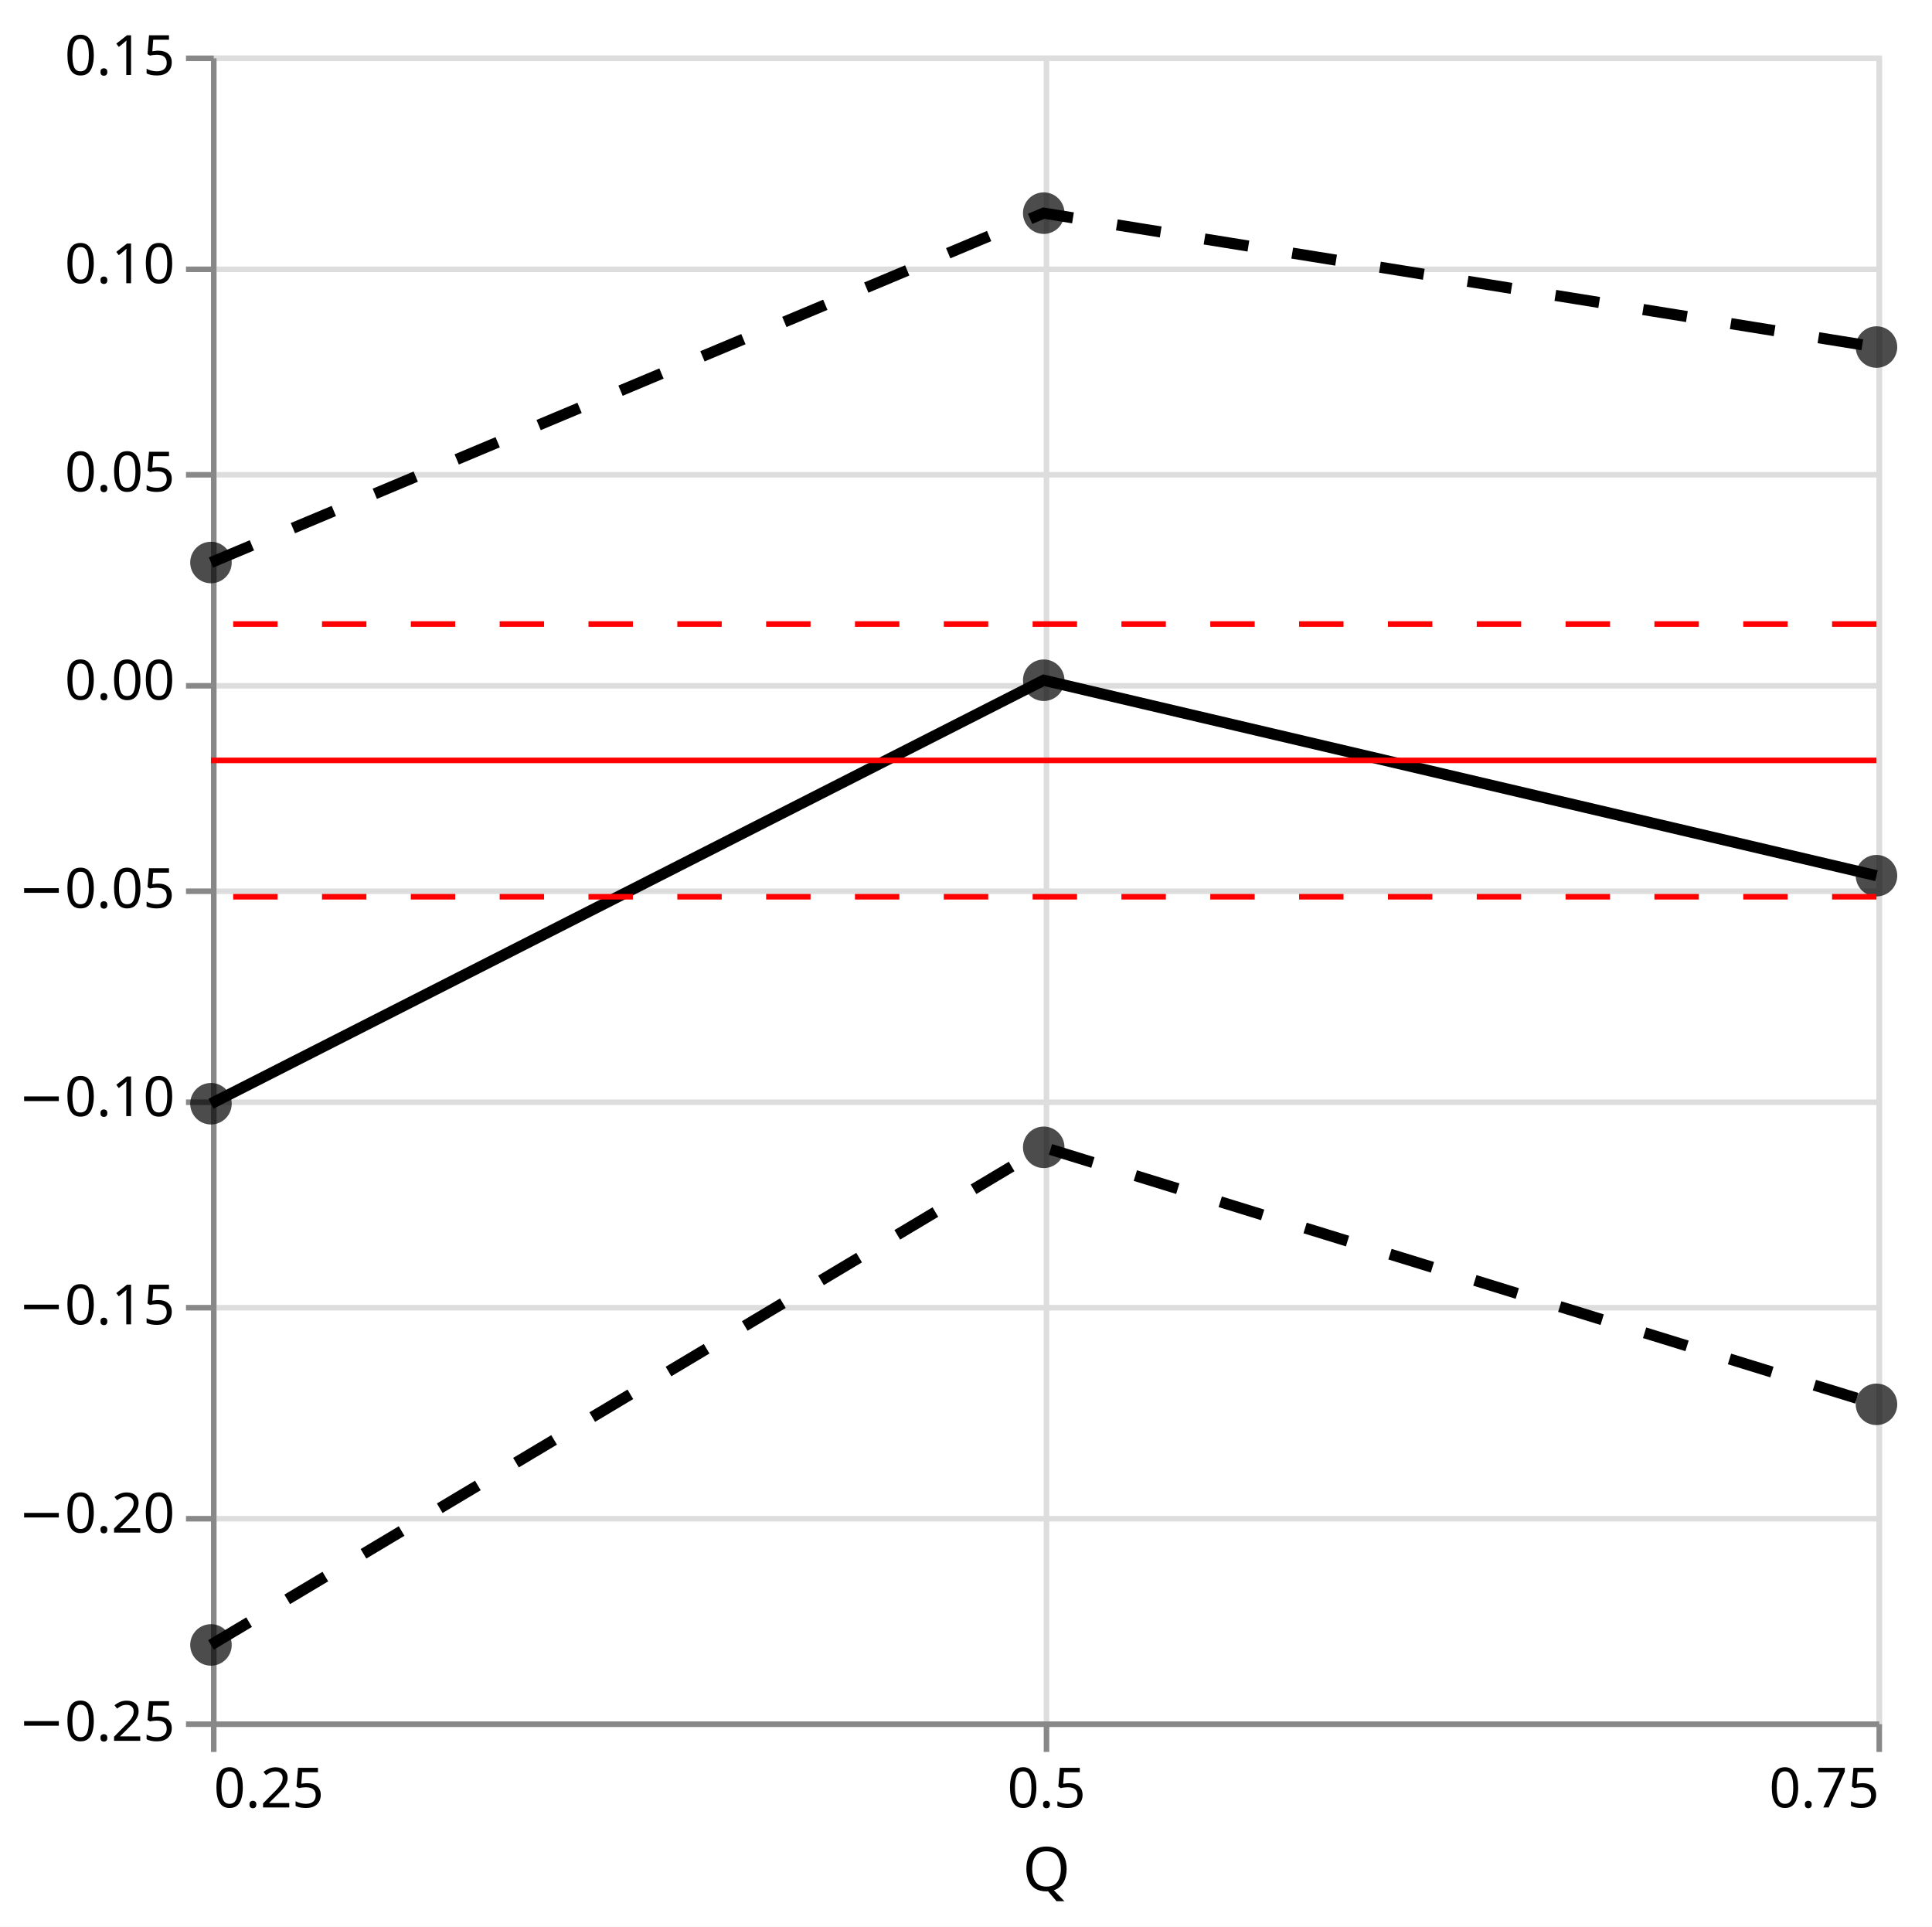
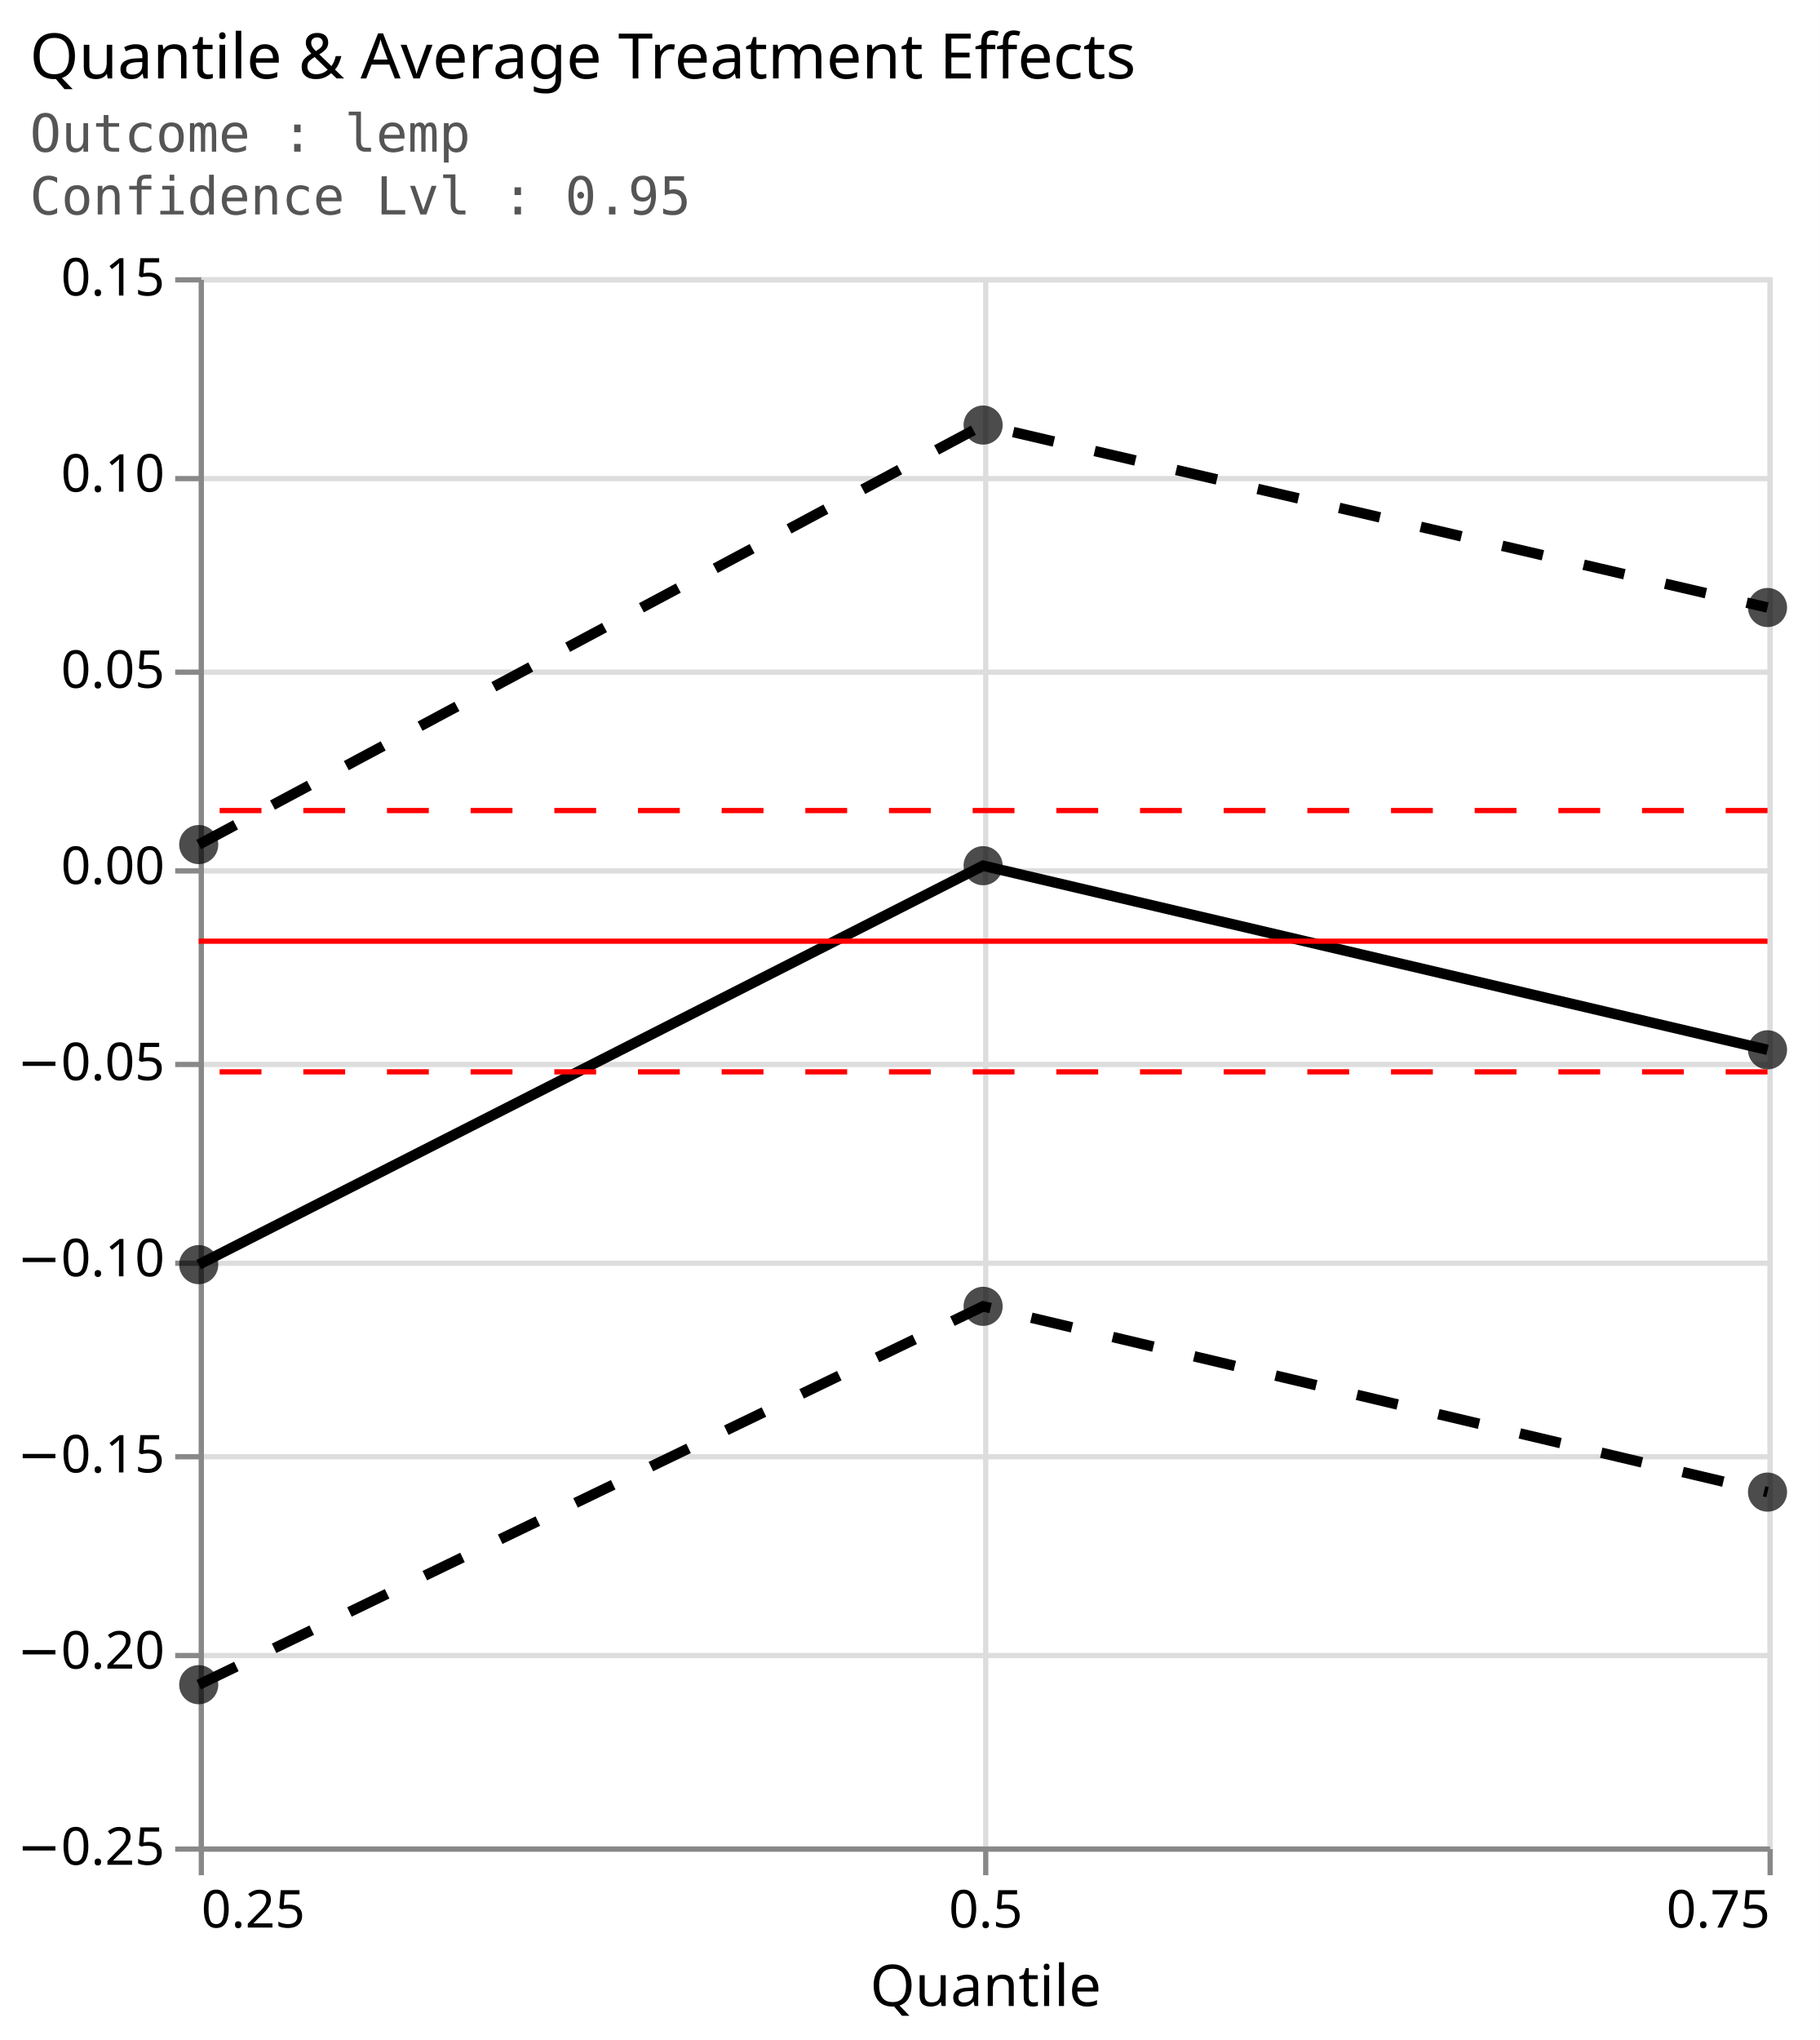
- <svg xmlns="http://www.w3.org/2000/svg" version="1.1" class="marks" width="348" height="347" viewBox="0 0 348 347">
-   <rect width="348" height="347" fill="white" />
-   <g fill="none" stroke-miterlimit="10" transform="translate(38,10)">
+ <svg xmlns="http://www.w3.org/2000/svg" version="1.1" class="marks" width="348" height="390" viewBox="0 0 348 390">
+   <rect width="348" height="390" fill="white" />
+   <g fill="none" stroke-miterlimit="10" transform="translate(38,53)">
    <g class="mark-group role-frame root" role="graphics-object" aria-roledescription="group mark container">
      <g transform="translate(0,0)">
        <path class="background" aria-hidden="true" d="M0.5,0.5h300v300h-300Z" stroke="#ddd" />
        <g>
          <g class="mark-group role-axis" aria-hidden="true">
            <g transform="translate(0.5,300.5)">
              <path class="background" aria-hidden="true" d="M0,0h0v0h0Z" pointer-events="none" />
              <g>
                <g class="mark-rule role-axis-grid" pointer-events="none">
                  <line transform="translate(0,-300)" x2="0" y2="300" stroke="#ddd" stroke-width="1" opacity="1" />
                  <line transform="translate(150,-300)" x2="0" y2="300" stroke="#ddd" stroke-width="1" opacity="1" />
                  <line transform="translate(300,-300)" x2="0" y2="300" stroke="#ddd" stroke-width="1" opacity="1" />
                </g>
              </g>
              <path class="foreground" aria-hidden="true" d="" pointer-events="none" display="none" />
            </g>
          </g>
          <g class="mark-group role-axis" aria-hidden="true">
            <g transform="translate(0.5,0.5)">
              <path class="background" aria-hidden="true" d="M0,0h0v0h0Z" pointer-events="none" />
              <g>
                <g class="mark-rule role-axis-grid" pointer-events="none">
                  <line transform="translate(0,300)" x2="300" y2="0" stroke="#ddd" stroke-width="1" opacity="1" />
                  <line transform="translate(0,263)" x2="300" y2="0" stroke="#ddd" stroke-width="1" opacity="1" />
                  <line transform="translate(0,225)" x2="300" y2="0" stroke="#ddd" stroke-width="1" opacity="1" />
                  <line transform="translate(0,188)" x2="300" y2="0" stroke="#ddd" stroke-width="1" opacity="1" />
                  <line transform="translate(0,150)" x2="300" y2="0" stroke="#ddd" stroke-width="1" opacity="1" />
                  <line transform="translate(0,113)" x2="300" y2="0" stroke="#ddd" stroke-width="1" opacity="1" />
                  <line transform="translate(0,75)" x2="300" y2="0" stroke="#ddd" stroke-width="1" opacity="1" />
                  <line transform="translate(0,38)" x2="300" y2="0" stroke="#ddd" stroke-width="1" opacity="1" />
                  <line transform="translate(0,0)" x2="300" y2="0" stroke="#ddd" stroke-width="1" opacity="1" />
                </g>
              </g>
              <path class="foreground" aria-hidden="true" d="" pointer-events="none" display="none" />
            </g>
          </g>
-           <g class="mark-group role-axis" role="graphics-symbol" aria-roledescription="axis" aria-label="X-axis titled 'Q' for a linear scale with values from 0.25 to 0.75">
+           <g class="mark-group role-axis" role="graphics-symbol" aria-roledescription="axis" aria-label="X-axis titled 'Quantile' for a linear scale with values from 0.25 to 0.75">
            <g transform="translate(0.5,300.5)">
              <path class="background" aria-hidden="true" d="M0,0h0v0h0Z" pointer-events="none" />
              <g>
                <g class="mark-rule role-axis-tick" pointer-events="none">
                  <line transform="translate(0,0)" x2="0" y2="5" stroke="#888" stroke-width="1" opacity="1" />
                  <line transform="translate(150,0)" x2="0" y2="5" stroke="#888" stroke-width="1" opacity="1" />
                  <line transform="translate(300,0)" x2="0" y2="5" stroke="#888" stroke-width="1" opacity="1" />
                </g>
                <g class="mark-text role-axis-label" pointer-events="none">
                  <text text-anchor="start" transform="translate(0,15)" font-family="sans-serif" font-size="10px" fill="#000" opacity="1">0.25</text>
                  <text text-anchor="middle" transform="translate(150,15)" font-family="sans-serif" font-size="10px" fill="#000" opacity="1">0.5</text>
                  <text text-anchor="end" transform="translate(300,15)" font-family="sans-serif" font-size="10px" fill="#000" opacity="1">0.75</text>
                </g>
                <g class="mark-rule role-axis-domain" pointer-events="none">
                  <line transform="translate(0,0)" x2="300" y2="0" stroke="#888" stroke-width="1" opacity="1" />
                </g>
                <g class="mark-text role-axis-title" pointer-events="none">
-                   <text text-anchor="middle" transform="translate(150,30)" font-family="sans-serif" font-size="11px" font-weight="normal" fill="#000" opacity="1">Q</text>
+                   <text text-anchor="middle" transform="translate(150,30)" font-family="sans-serif" font-size="11px" font-weight="normal" fill="#000" opacity="1">Quantile</text>
                </g>
              </g>
              <path class="foreground" aria-hidden="true" d="" pointer-events="none" display="none" />
            </g>
          </g>
          <g class="mark-group role-axis" role="graphics-symbol" aria-roledescription="axis" aria-label="Y-axis for a linear scale with values from −0.3 to 0.1">
            <g transform="translate(0.5,0.5)">
              <path class="background" aria-hidden="true" d="M0,0h0v0h0Z" pointer-events="none" />
              <g>
                <g class="mark-rule role-axis-tick" pointer-events="none">
                  <line transform="translate(0,300)" x2="-5" y2="0" stroke="#888" stroke-width="1" opacity="1" />
                  <line transform="translate(0,263)" x2="-5" y2="0" stroke="#888" stroke-width="1" opacity="1" />
                  <line transform="translate(0,225)" x2="-5" y2="0" stroke="#888" stroke-width="1" opacity="1" />
                  <line transform="translate(0,188)" x2="-5" y2="0" stroke="#888" stroke-width="1" opacity="1" />
                  <line transform="translate(0,150)" x2="-5" y2="0" stroke="#888" stroke-width="1" opacity="1" />
                  <line transform="translate(0,113)" x2="-5" y2="0" stroke="#888" stroke-width="1" opacity="1" />
                  <line transform="translate(0,75)" x2="-5" y2="0" stroke="#888" stroke-width="1" opacity="1" />
                  <line transform="translate(0,38)" x2="-5" y2="0" stroke="#888" stroke-width="1" opacity="1" />
                  <line transform="translate(0,0)" x2="-5" y2="0" stroke="#888" stroke-width="1" opacity="1" />
                </g>
                <g class="mark-text role-axis-label" pointer-events="none">
                  <text text-anchor="end" transform="translate(-7,303)" font-family="sans-serif" font-size="10px" fill="#000" opacity="1">−0.25</text>
                  <text text-anchor="end" transform="translate(-7,265.5)" font-family="sans-serif" font-size="10px" fill="#000" opacity="1">−0.20</text>
                  <text text-anchor="end" transform="translate(-7,228)" font-family="sans-serif" font-size="10px" fill="#000" opacity="1">−0.15</text>
                  <text text-anchor="end" transform="translate(-7,190.5)" font-family="sans-serif" font-size="10px" fill="#000" opacity="1">−0.10</text>
                  <text text-anchor="end" transform="translate(-7,153)" font-family="sans-serif" font-size="10px" fill="#000" opacity="1">−0.05</text>
                  <text text-anchor="end" transform="translate(-7,115.5)" font-family="sans-serif" font-size="10px" fill="#000" opacity="1">0.00</text>
                  <text text-anchor="end" transform="translate(-7,78)" font-family="sans-serif" font-size="10px" fill="#000" opacity="1">0.05</text>
                  <text text-anchor="end" transform="translate(-7,40.5)" font-family="sans-serif" font-size="10px" fill="#000" opacity="1">0.10</text>
                  <text text-anchor="end" transform="translate(-7,3)" font-family="sans-serif" font-size="10px" fill="#000" opacity="1">0.15</text>
                </g>
                <g class="mark-rule role-axis-domain" pointer-events="none">
                  <line transform="translate(0,300)" x2="0" y2="-300" stroke="#888" stroke-width="1" opacity="1" />
                </g>
              </g>
              <path class="foreground" aria-hidden="true" d="" pointer-events="none" display="none" />
            </g>
          </g>
-           <g class="mark-line role-mark layer_0_layer_0_marks" role="graphics-object" aria-roledescription="line mark container">
-             <path aria-label="q: 0.25; effect: −0.101687570142" role="graphics-symbol" aria-roledescription="line mark" d="M0,188.766L150,112.5L300,147.7" stroke="black" stroke-width="2" stroke-dasharray="1,0" />
+           <g class="mark-line role-mark layer_0_layer_0_layer_0_marks" role="graphics-object" aria-roledescription="line mark container">
+             <path aria-label="Quantile: 0.25; effect: −0.101687570142" role="graphics-symbol" aria-roledescription="line mark" d="M0,188.766L150,112.5L300,147.7" stroke="black" stroke-width="2" stroke-dasharray="1,0" />
          </g>
-           <g class="mark-symbol role-mark layer_0_layer_1_marks" role="graphics-object" aria-roledescription="symbol mark container">
-             <path aria-label="q: 0.25; effect: −0.101687570142" role="graphics-symbol" aria-roledescription="point" transform="translate(0,188.7657)" d="M2.739,0A2.739,2.739,0,1,1,-2.739,0A2.739,2.739,0,1,1,2.739,0" fill="black" stroke="black" stroke-width="2" opacity="0.7" />
-             <path aria-label="q: 0.5; effect: 0" role="graphics-symbol" aria-roledescription="point" transform="translate(150,112.5)" d="M2.739,0A2.739,2.739,0,1,1,-2.739,0A2.739,2.739,0,1,1,2.739,0" fill="black" stroke="black" stroke-width="2" opacity="0.7" />
-             <path aria-label="q: 0.75; effect: −0.0469327246811" role="graphics-symbol" aria-roledescription="point" transform="translate(300,147.6995)" d="M2.739,0A2.739,2.739,0,1,1,-2.739,0A2.739,2.739,0,1,1,2.739,0" fill="black" stroke="black" stroke-width="2" opacity="0.7" />
+           <g class="mark-symbol role-mark layer_0_layer_0_layer_1_marks" role="graphics-object" aria-roledescription="symbol mark container">
+             <path aria-label="Quantile: 0.25; effect: −0.101687570142" role="graphics-symbol" aria-roledescription="point" transform="translate(0,188.7657)" d="M2.739,0A2.739,2.739,0,1,1,-2.739,0A2.739,2.739,0,1,1,2.739,0" fill="black" stroke="black" stroke-width="2" opacity="0.7" />
+             <path aria-label="Quantile: 0.5; effect: 0" role="graphics-symbol" aria-roledescription="point" transform="translate(150,112.5)" d="M2.739,0A2.739,2.739,0,1,1,-2.739,0A2.739,2.739,0,1,1,2.739,0" fill="black" stroke="black" stroke-width="2" opacity="0.7" />
+             <path aria-label="Quantile: 0.75; effect: −0.0469327246811" role="graphics-symbol" aria-roledescription="point" transform="translate(300,147.6995)" d="M2.739,0A2.739,2.739,0,1,1,-2.739,0A2.739,2.739,0,1,1,2.739,0" fill="black" stroke="black" stroke-width="2" opacity="0.7" />
          </g>
-           <g class="mark-line role-mark layer_0_layer_2_marks" role="graphics-object" aria-roledescription="line mark container">
-             <path aria-label="q: 0.25; ci_ub: 0.0282640932949" role="graphics-symbol" aria-roledescription="line mark" d="M0,91.302L150,28.384L300,52.499" stroke="black" stroke-width="2" stroke-dasharray="8,8" />
+           <g class="mark-line role-mark layer_0_layer_1_layer_0_marks" role="graphics-object" aria-roledescription="line mark container">
+             <path aria-label="Quantile: 0.25; ci_lb: −0.208761134904" role="graphics-symbol" aria-roledescription="line mark" d="M0,269.071L150,196.738L300,232.257" stroke="black" stroke-width="2" stroke-dasharray="8,8" />
          </g>
-           <g class="mark-symbol role-mark layer_0_layer_3_marks" role="graphics-object" aria-roledescription="symbol mark container">
-             <path aria-label="q: 0.25; ci_ub: 0.0282640932949" role="graphics-symbol" aria-roledescription="point" transform="translate(0,91.30193)" d="M2.739,0A2.739,2.739,0,1,1,-2.739,0A2.739,2.739,0,1,1,2.739,0" fill="black" stroke="black" stroke-width="2" opacity="0.7" />
-             <path aria-label="q: 0.5; ci_ub: 0.112154936918" role="graphics-symbol" aria-roledescription="point" transform="translate(150,28.3838)" d="M2.739,0A2.739,2.739,0,1,1,-2.739,0A2.739,2.739,0,1,1,2.739,0" fill="black" stroke="black" stroke-width="2" opacity="0.7" />
-             <path aria-label="q: 0.75; ci_ub: 0.0800018021309" role="graphics-symbol" aria-roledescription="point" transform="translate(300,52.49865)" d="M2.739,0A2.739,2.739,0,1,1,-2.739,0A2.739,2.739,0,1,1,2.739,0" fill="black" stroke="black" stroke-width="2" opacity="0.7" />
+           <g class="mark-symbol role-mark layer_0_layer_1_layer_1_marks" role="graphics-object" aria-roledescription="symbol mark container">
+             <path aria-label="Quantile: 0.25; ci_lb: −0.208761134904" role="graphics-symbol" aria-roledescription="point" transform="translate(0,269.0709)" d="M2.739,0A2.739,2.739,0,1,1,-2.739,0A2.739,2.739,0,1,1,2.739,0" fill="black" stroke="black" stroke-width="2" opacity="0.7" />
+             <path aria-label="Quantile: 0.5; ci_lb: −0.112317879154" role="graphics-symbol" aria-roledescription="point" transform="translate(150,196.7384)" d="M2.739,0A2.739,2.739,0,1,1,-2.739,0A2.739,2.739,0,1,1,2.739,0" fill="black" stroke="black" stroke-width="2" opacity="0.7" />
+             <path aria-label="Quantile: 0.75; ci_lb: −0.159675412936" role="graphics-symbol" aria-roledescription="point" transform="translate(300,232.2566)" d="M2.739,0A2.739,2.739,0,1,1,-2.739,0A2.739,2.739,0,1,1,2.739,0" fill="black" stroke="black" stroke-width="2" opacity="0.7" />
          </g>
-           <g class="mark-line role-mark layer_0_layer_4_marks" role="graphics-object" aria-roledescription="line mark container">
-             <path aria-label="q: 0.25; ci_lb: −0.23163923358" role="graphics-symbol" aria-roledescription="line mark" d="M0,286.229L150,196.616L300,242.9" stroke="black" stroke-width="2" stroke-dasharray="8,8" />
+           <g class="mark-line role-mark layer_0_layer_2_layer_0_marks" role="graphics-object" aria-roledescription="line mark container">
+             <path aria-label="Quantile: 0.25; ci_ub: 0.00538599461925" role="graphics-symbol" aria-roledescription="line mark" d="M0,108.461L150,28.262L300,63.143" stroke="black" stroke-width="2" stroke-dasharray="8,8" />
          </g>
-           <g class="mark-symbol role-mark layer_0_layer_5_marks" role="graphics-object" aria-roledescription="symbol mark container">
-             <path aria-label="q: 0.25; ci_lb: −0.23163923358" role="graphics-symbol" aria-roledescription="point" transform="translate(0,286.2294)" d="M2.739,0A2.739,2.739,0,1,1,-2.739,0A2.739,2.739,0,1,1,2.739,0" fill="black" stroke="black" stroke-width="2" opacity="0.7" />
-             <path aria-label="q: 0.5; ci_lb: −0.112154936918" role="graphics-symbol" aria-roledescription="point" transform="translate(150,196.6162)" d="M2.739,0A2.739,2.739,0,1,1,-2.739,0A2.739,2.739,0,1,1,2.739,0" fill="black" stroke="black" stroke-width="2" opacity="0.7" />
-             <path aria-label="q: 0.75; ci_lb: −0.173867251493" role="graphics-symbol" aria-roledescription="point" transform="translate(300,242.9004)" d="M2.739,0A2.739,2.739,0,1,1,-2.739,0A2.739,2.739,0,1,1,2.739,0" fill="black" stroke="black" stroke-width="2" opacity="0.7" />
+           <g class="mark-symbol role-mark layer_0_layer_2_layer_1_marks" role="graphics-object" aria-roledescription="symbol mark container">
+             <path aria-label="Quantile: 0.25; ci_ub: 0.00538599461925" role="graphics-symbol" aria-roledescription="point" transform="translate(0,108.4605)" d="M2.739,0A2.739,2.739,0,1,1,-2.739,0A2.739,2.739,0,1,1,2.739,0" fill="black" stroke="black" stroke-width="2" opacity="0.7" />
+             <path aria-label="Quantile: 0.5; ci_ub: 0.112317879154" role="graphics-symbol" aria-roledescription="point" transform="translate(150,28.26159)" d="M2.739,0A2.739,2.739,0,1,1,-2.739,0A2.739,2.739,0,1,1,2.739,0" fill="black" stroke="black" stroke-width="2" opacity="0.7" />
+             <path aria-label="Quantile: 0.75; ci_ub: 0.0658099635733" role="graphics-symbol" aria-roledescription="point" transform="translate(300,63.14253)" d="M2.739,0A2.739,2.739,0,1,1,-2.739,0A2.739,2.739,0,1,1,2.739,0" fill="black" stroke="black" stroke-width="2" opacity="0.7" />
          </g>
          <g class="mark-rule role-mark layer_1_layer_0_marks" role="graphics-object" aria-roledescription="rule mark container">
            <line aria-label="effect: −0.0192460291087" role="graphics-symbol" aria-roledescription="rule mark" transform="translate(300,126.9345)" x2="-300" y2="0" stroke="red" stroke-dasharray="1,0" />
          </g>
          <g class="mark-rule role-mark layer_1_layer_1_marks" role="graphics-object" aria-roledescription="rule mark container">
-             <line aria-label="ci_lb: −0.0519874318322" role="graphics-symbol" aria-roledescription="rule mark" transform="translate(300,151.4906)" x2="-300" y2="0" stroke="red" stroke-dasharray="8,8" />
+             <line aria-label="ci_lb: −0.0525476393609" role="graphics-symbol" aria-roledescription="rule mark" transform="translate(300,151.9107)" x2="-300" y2="0" stroke="red" stroke-dasharray="8,8" />
          </g>
          <g class="mark-rule role-mark layer_1_layer_2_marks" role="graphics-object" aria-roledescription="rule mark container">
-             <line aria-label="ci_ub: 0.0134953736148" role="graphics-symbol" aria-roledescription="rule mark" transform="translate(300,102.3785)" x2="-300" y2="0" stroke="red" stroke-dasharray="8,8" />
+             <line aria-label="ci_ub: 0.0140555811435" role="graphics-symbol" aria-roledescription="rule mark" transform="translate(300,101.9583)" x2="-300" y2="0" stroke="red" stroke-dasharray="8,8" />
+           </g>
+           <g class="mark-group role-title">
+             <g transform="translate(-32.30273,-47)">
+               <path class="background" aria-hidden="true" d="M0,0h0v0h0Z" pointer-events="none" />
+               <g>
+                 <g class="mark-text role-title-text" role="graphics-symbol" aria-roledescription="title" aria-label="Title text 'Quantile &amp; Average Treatment Effects'" pointer-events="none">
+                   <text text-anchor="start" transform="translate(0,9)" font-family="sans-serif" font-size="12px" font-weight="normal" fill="#000" opacity="1">Quantile &amp; Average Treatment Effects</text>
+                 </g>
+                 <g class="mark-text role-title-subtitle" role="graphics-symbol" aria-roledescription="subtitle" aria-label="Subtitle text 'Outcome         : lemp Confidence Lvl  : 0.95'" pointer-events="none">
+                   <text text-anchor="start" transform="translate(0,23)" font-family="monospace" font-size="10px" fill="#555555" opacity="1">
+                     <tspan>Outcome         : lemp</tspan>
+                     <tspan x="0" dy="12">Confidence Lvl  : 0.95</tspan>
+                   </text>
+                 </g>
+               </g>
+               <path class="foreground" aria-hidden="true" d="" pointer-events="none" display="none" />
+             </g>
          </g>
        </g>
        <path class="foreground" aria-hidden="true" d="" display="none" />
      </g>
    </g>
  </g>
</svg>
